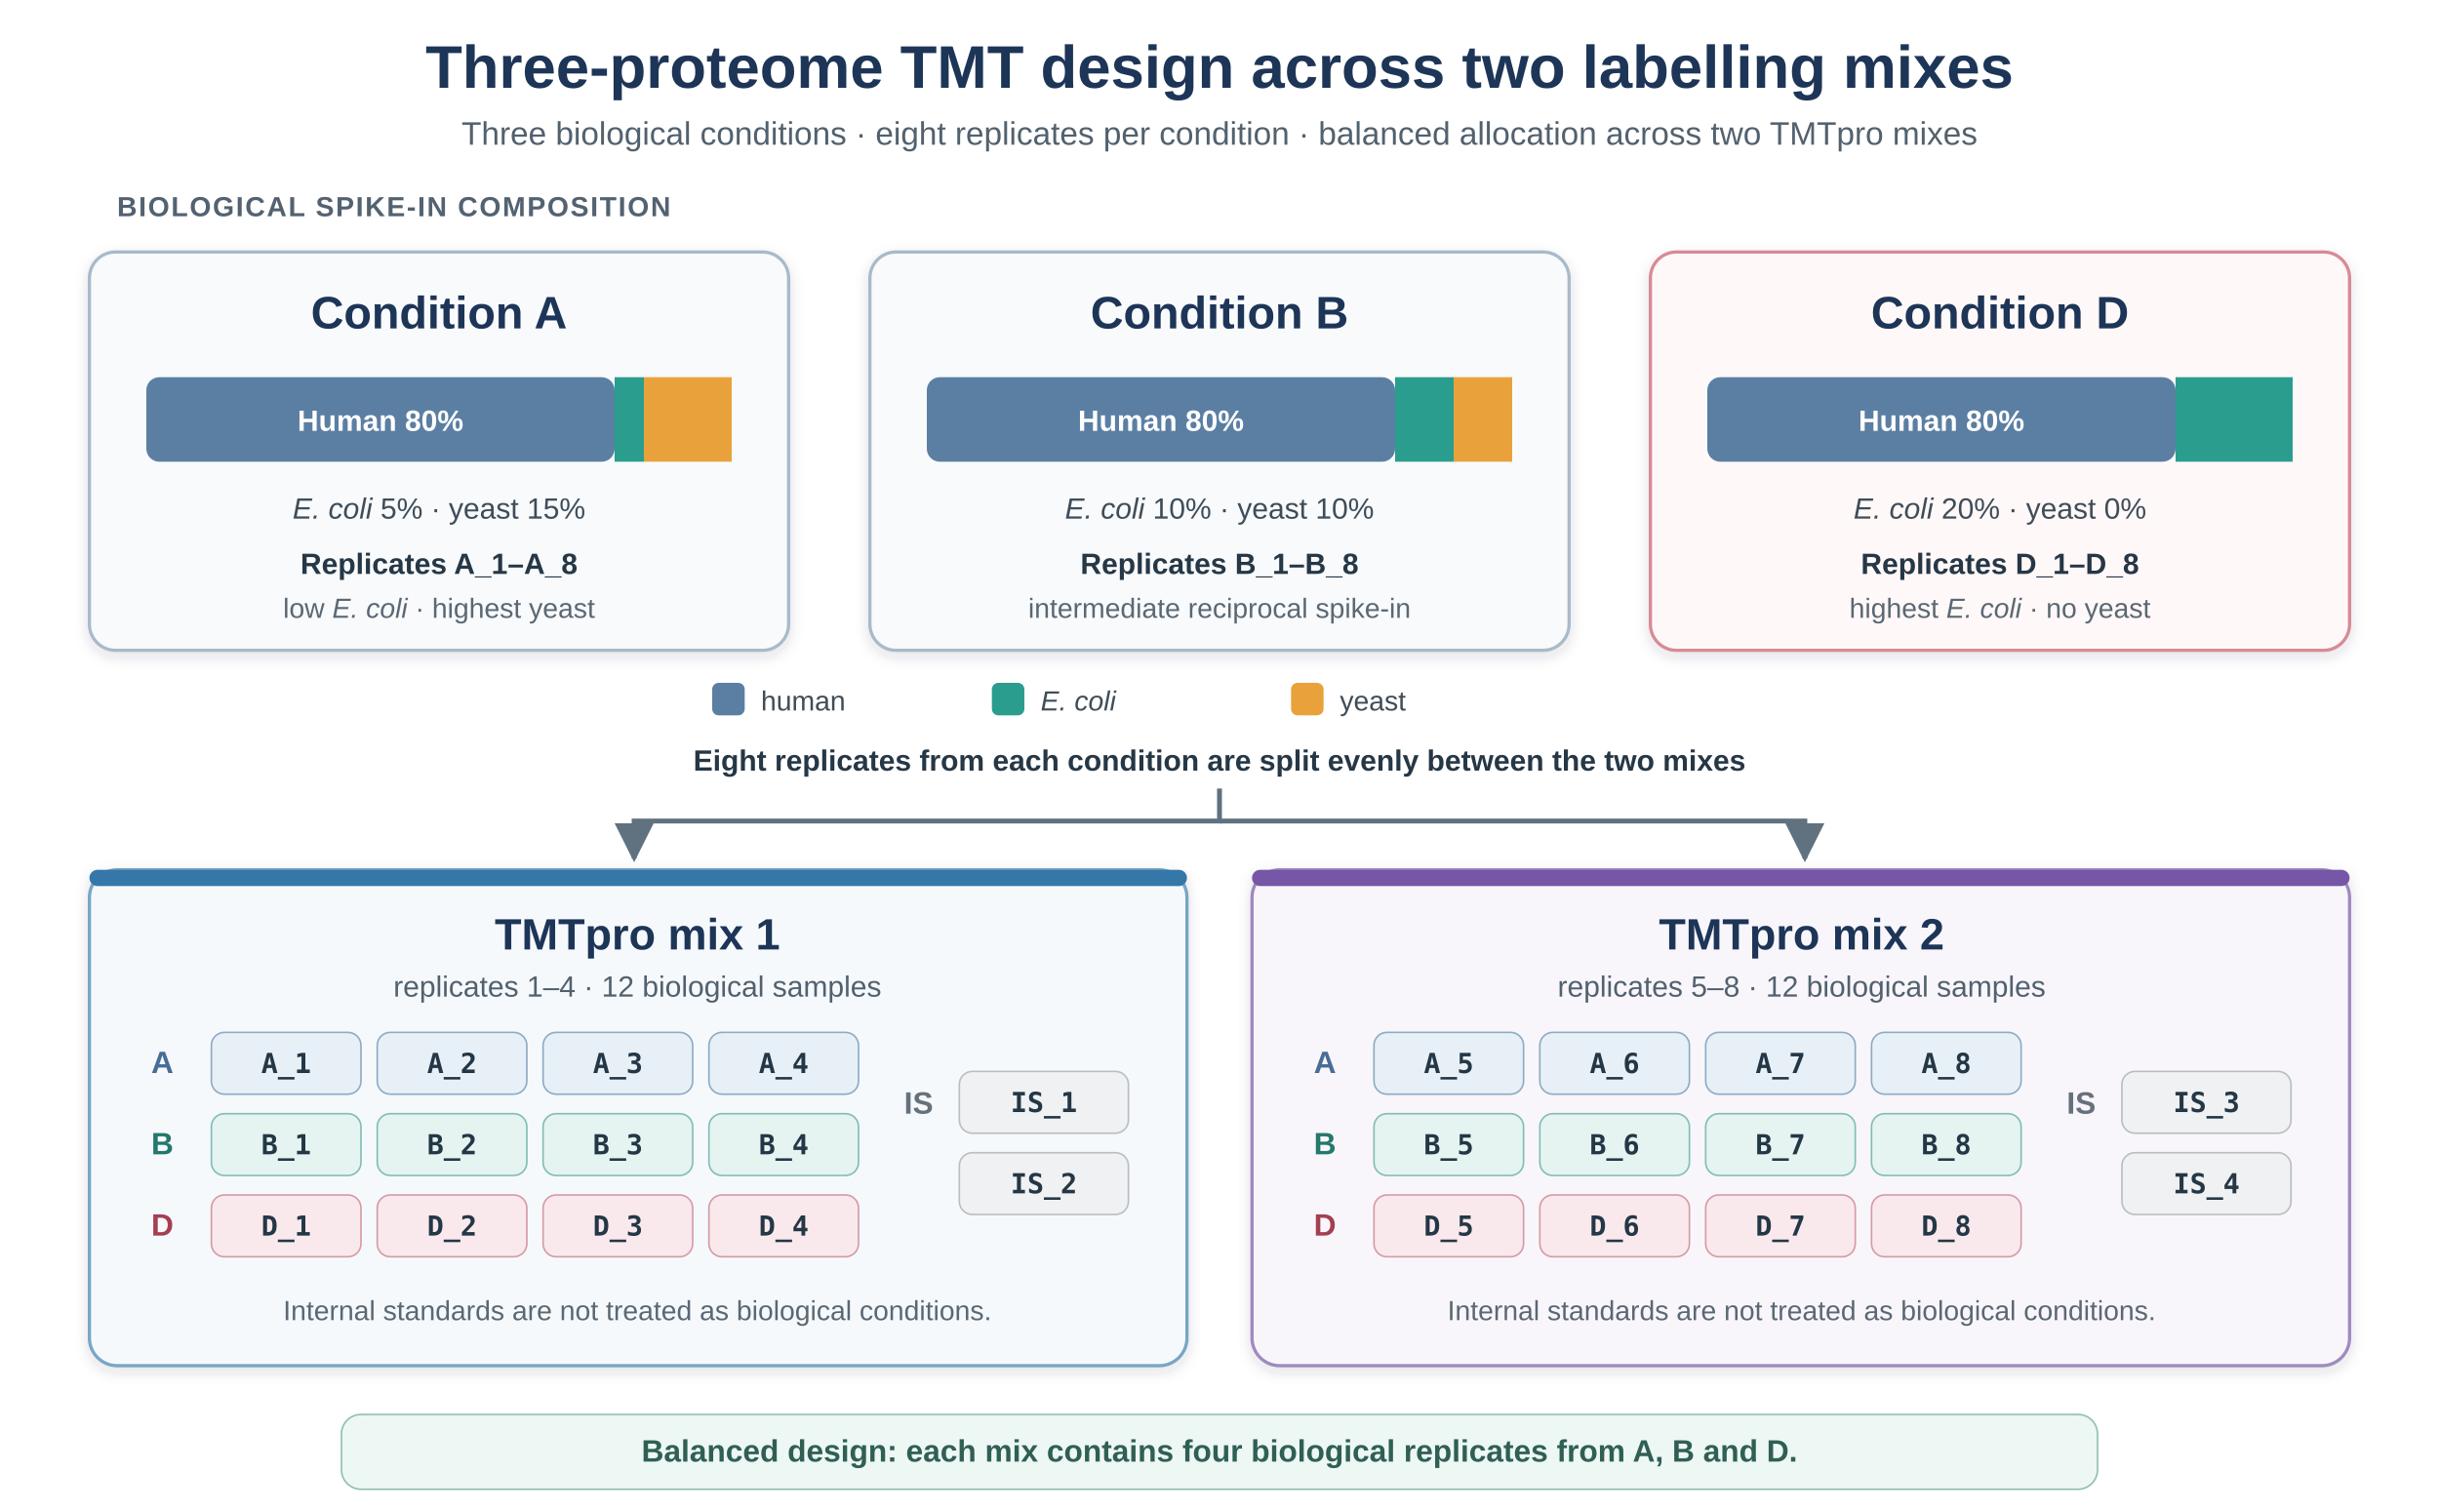
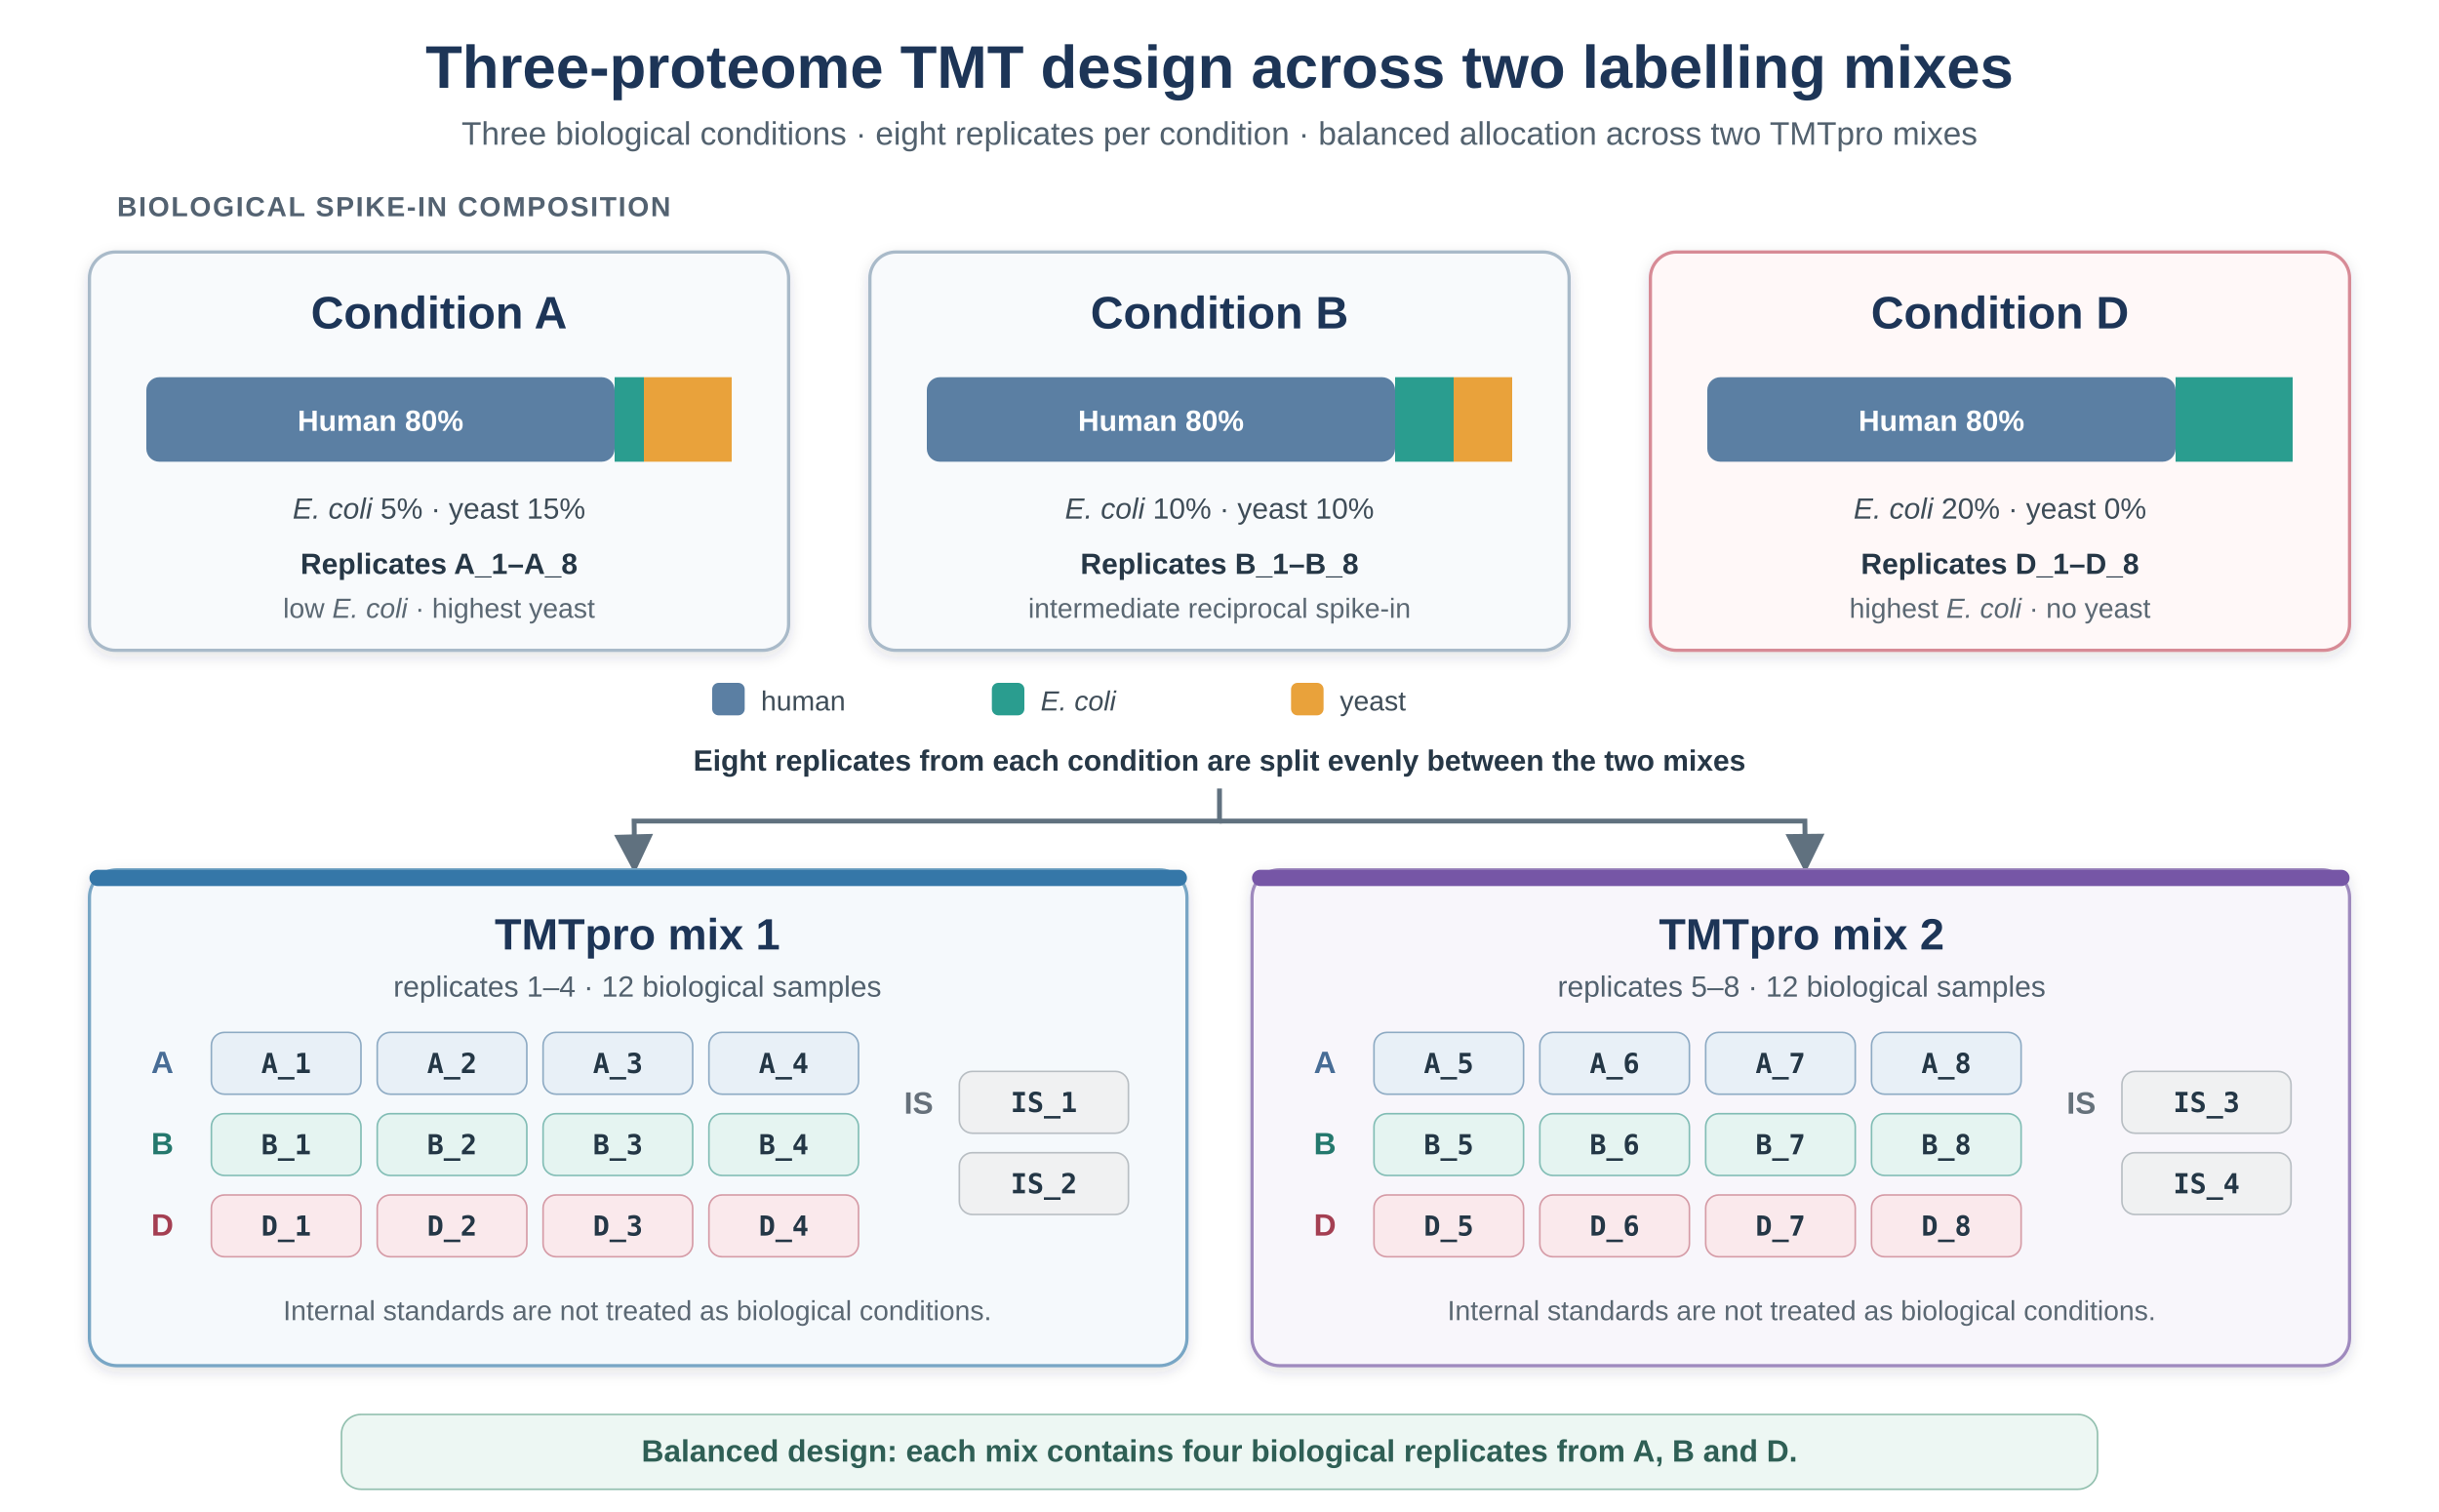
<svg xmlns="http://www.w3.org/2000/svg" width="1500" height="930" viewBox="0 0 1500 930" role="img" aria-labelledby="title description">
  <defs>
    <filter id="shadow" x="-12%" y="-12%" width="124%" height="135%">
      <feDropShadow dx="0" dy="3" stdDeviation="4" flood-color="#263746" flood-opacity="0.14" />
    </filter>
    <marker id="arrow" viewBox="0 0 10 10" refX="9" refY="5" markerWidth="8" markerHeight="8" orient="auto">
      <path d="M 0 0 L 10 5 L 0 10 z" fill="#60717f" />
    </marker>
    <style>
      .title { font: 700 37px Arial, Helvetica, sans-serif; fill: #1d3557; }
      .subtitle { font: 400 20px Arial, Helvetica, sans-serif; fill: #52616e; }
      .section { font: 700 17px Arial, Helvetica, sans-serif; letter-spacing: 1px; fill: #536271; }
      .condition { font: 700 28px Arial, Helvetica, sans-serif; fill: #1d3557; }
      .composition { font: 400 18px Arial, Helvetica, sans-serif; fill: #3f4d58; }
      .composition-strong { font: 700 18px Arial, Helvetica, sans-serif; fill: #263746; }
      .mix-title { font: 700 27px Arial, Helvetica, sans-serif; fill: #1d3557; }
      .mix-subtitle { font: 400 18px Arial, Helvetica, sans-serif; fill: #52616e; }
      .row-label { font: 700 19px Arial, Helvetica, sans-serif; }
      .chip { font: 700 17px Menlo, Consolas, monospace; fill: #243746; }
      .note { font: 400 17px Arial, Helvetica, sans-serif; fill: #5b6873; }
      .footer { font: 700 19px Arial, Helvetica, sans-serif; fill: #2f5f55; }
      .legend { font: 400 17px Arial, Helvetica, sans-serif; fill: #3f4d58; }
    </style>
  </defs>
  <rect width="1500" height="930" fill="#ffffff" />
-   <text x="750" y="54" text-anchor="middle" class="title">Three-proteome TMT design across two labelling mixes</text>
-   <text x="750" y="89" text-anchor="middle" class="subtitle">Three biological conditions · eight replicates per condition · balanced allocation across two TMTpro mixes</text>
-   <text x="72" y="133" class="section">BIOLOGICAL SPIKE-IN COMPOSITION</text>
+   <text x="750" y="54" text-anchor="middle" class="title" style="white-space: pre;">Three-proteome TMT design across two labelling mixes</text>
+   <text x="750" y="89" text-anchor="middle" class="subtitle" style="white-space: pre;">Three biological conditions · eight replicates per condition · balanced allocation across two TMTpro mixes</text>
+   <text x="72" y="133" class="section" style="white-space: pre;">BIOLOGICAL SPIKE-IN COMPOSITION</text>
  <g filter="url(#shadow)">
    <rect x="55" y="155" width="430" height="245" rx="16" fill="#f8fafc" stroke="#a9bac9" stroke-width="2" />
  </g>
-   <text x="270" y="202" text-anchor="middle" class="condition">Condition A</text>
+   <text x="270" y="202" text-anchor="middle" class="condition" style="white-space: pre;">Condition A</text>
  <rect x="90" y="232" width="288" height="52" rx="8" fill="#5b7fa3" />
  <rect x="378" y="232" width="18" height="52" fill="#2a9d8f" />
  <rect x="396" y="232" width="54" height="52" rx="0" fill="#e9a23b" />
-   <text x="234" y="265" text-anchor="middle" font-family="Arial, Helvetica, sans-serif" font-size="18" font-weight="700" fill="#ffffff">Human 80%</text>
-   <text x="270" y="319" text-anchor="middle" class="composition">
+   <text x="234" y="265" text-anchor="middle" font-family="Arial, Helvetica, sans-serif" font-size="18" font-weight="700" fill="#ffffff" style="white-space: pre;">Human 80%</text>
+   <text x="270" y="319" text-anchor="middle" class="composition" style="white-space: pre;">
    <tspan font-style="italic">E. coli</tspan> 5% · yeast 15%</text>
-   <text x="270" y="353" text-anchor="middle" class="composition-strong">Replicates A_1–A_8</text>
-   <text x="270" y="380" text-anchor="middle" class="note">low <tspan font-style="italic">E. coli</tspan> · highest yeast</text>
+   <text x="270" y="353" text-anchor="middle" class="composition-strong" style="white-space: pre;">Replicates A_1–A_8</text>
+   <text x="270" y="380" text-anchor="middle" class="note" style="white-space: pre;">low <tspan font-style="italic">E. coli</tspan> · highest yeast</text>
  <g filter="url(#shadow)">
    <rect x="535" y="155" width="430" height="245" rx="16" fill="#f8fafc" stroke="#a9bac9" stroke-width="2" />
  </g>
-   <text x="750" y="202" text-anchor="middle" class="condition">Condition B</text>
+   <text x="750" y="202" text-anchor="middle" class="condition" style="white-space: pre;">Condition B</text>
  <rect x="570" y="232" width="288" height="52" rx="8" fill="#5b7fa3" />
  <rect x="858" y="232" width="36" height="52" fill="#2a9d8f" />
  <rect x="894" y="232" width="36" height="52" fill="#e9a23b" />
-   <text x="714" y="265" text-anchor="middle" font-family="Arial, Helvetica, sans-serif" font-size="18" font-weight="700" fill="#ffffff">Human 80%</text>
-   <text x="750" y="319" text-anchor="middle" class="composition">
+   <text x="714" y="265" text-anchor="middle" font-family="Arial, Helvetica, sans-serif" font-size="18" font-weight="700" fill="#ffffff" style="white-space: pre;">Human 80%</text>
+   <text x="750" y="319" text-anchor="middle" class="composition" style="white-space: pre;">
    <tspan font-style="italic">E. coli</tspan> 10% · yeast 10%</text>
-   <text x="750" y="353" text-anchor="middle" class="composition-strong">Replicates B_1–B_8</text>
-   <text x="750" y="380" text-anchor="middle" class="note">intermediate reciprocal spike-in</text>
+   <text x="750" y="353" text-anchor="middle" class="composition-strong" style="white-space: pre;">Replicates B_1–B_8</text>
+   <text x="750" y="380" text-anchor="middle" class="note" style="white-space: pre;">intermediate reciprocal spike-in</text>
  <g filter="url(#shadow)">
    <rect x="1015" y="155" width="430" height="245" rx="16" fill="#fff8f8" stroke="#d78b96" stroke-width="2" />
  </g>
-   <text x="1230" y="202" text-anchor="middle" class="condition">Condition D</text>
+   <text x="1230" y="202" text-anchor="middle" class="condition" style="white-space: pre;">Condition D</text>
  <rect x="1050" y="232" width="288" height="52" rx="8" fill="#5b7fa3" />
  <rect x="1338" y="232" width="72" height="52" fill="#2a9d8f" />
-   <text x="1194" y="265" text-anchor="middle" font-family="Arial, Helvetica, sans-serif" font-size="18" font-weight="700" fill="#ffffff">Human 80%</text>
-   <text x="1230" y="319" text-anchor="middle" class="composition">
+   <text x="1194" y="265" text-anchor="middle" font-family="Arial, Helvetica, sans-serif" font-size="18" font-weight="700" fill="#ffffff" style="white-space: pre;">Human 80%</text>
+   <text x="1230" y="319" text-anchor="middle" class="composition" style="white-space: pre;">
    <tspan font-style="italic">E. coli</tspan> 20% · yeast 0%</text>
-   <text x="1230" y="353" text-anchor="middle" class="composition-strong">Replicates D_1–D_8</text>
-   <text x="1230" y="380" text-anchor="middle" class="note">highest <tspan font-style="italic">E. coli</tspan> · no yeast</text>
+   <text x="1230" y="353" text-anchor="middle" class="composition-strong" style="white-space: pre;">Replicates D_1–D_8</text>
+   <text x="1230" y="380" text-anchor="middle" class="note" style="white-space: pre;">highest <tspan font-style="italic">E. coli</tspan> · no yeast</text>
  <g transform="translate(438 420)">
    <rect x="0" y="0" width="20" height="20" rx="4" fill="#5b7fa3" />
-     <text x="30" y="17" class="legend">human</text>
+     <text x="30" y="17" class="legend" style="white-space: pre;">human</text>
    <rect x="172" y="0" width="20" height="20" rx="4" fill="#2a9d8f" />
-     <text x="202" y="17" class="legend">
+     <text x="202" y="17" class="legend" style="white-space: pre;">
      <tspan font-style="italic">E. coli</tspan>
    </text>
    <rect x="356" y="0" width="20" height="20" rx="4" fill="#e9a23b" />
-     <text x="386" y="17" class="legend">yeast</text>
+     <text x="386" y="17" class="legend" style="white-space: pre;">yeast</text>
  </g>
-   <text x="750" y="474" text-anchor="middle" class="composition-strong">Eight replicates from each condition are split evenly between the two mixes</text>
-   <path d="M 750 485 L 750 505 L 390 505 L 390 528" fill="none" stroke="#60717f" stroke-width="3" marker-end="url(#arrow)" />
-   <path d="M 750 505 L 1110 505 L 1110 528" fill="none" stroke="#60717f" stroke-width="3" marker-end="url(#arrow)" />
+   <text x="750" y="474" text-anchor="middle" class="composition-strong" style="white-space: pre;">Eight replicates from each condition are split evenly between the two mixes</text>
+   <path d="M 750 485 L 750 505 L 390 505 C 390.185 512.355 389.958 524.47 390.233 534.818" fill="none" stroke="#60717f" stroke-width="3" marker-end="url(#arrow)" />
+   <path d="M 750 505 L 1110 505 L 1110.32 534.538" fill="none" stroke="#60717f" stroke-width="3" marker-end="url(#arrow)" />
  <g filter="url(#shadow)">
    <rect x="55" y="535" width="675" height="305" rx="17" fill="#f5f9fc" stroke="#78a6c5" stroke-width="2" />
    <rect x="55" y="535" width="675" height="10" rx="5" fill="#3577a8" />
  </g>
-   <text x="392" y="584" text-anchor="middle" class="mix-title">TMTpro mix 1</text>
-   <text x="392" y="613" text-anchor="middle" class="mix-subtitle">replicates 1–4 · 12 biological samples</text>
-   <text x="93" y="660" class="row-label" fill="#486d96">A</text>
+   <text x="392" y="584" text-anchor="middle" class="mix-title" style="white-space: pre;">TMTpro mix 1</text>
+   <text x="392" y="613" text-anchor="middle" class="mix-subtitle" style="white-space: pre;">replicates 1–4 · 12 biological samples</text>
+   <text x="93" y="660" class="row-label" fill="#486d96" style="white-space: pre;">A</text>
  <g fill="#e8f0f7" stroke="#8eabc4">
    <rect x="130" y="635" width="92" height="38" rx="8" />
    <rect x="232" y="635" width="92" height="38" rx="8" />
    <rect x="334" y="635" width="92" height="38" rx="8" />
    <rect x="436" y="635" width="92" height="38" rx="8" />
  </g>
-   <text x="176" y="660" text-anchor="middle" class="chip">A_1</text>
-   <text x="278" y="660" text-anchor="middle" class="chip">A_2</text>
-   <text x="380" y="660" text-anchor="middle" class="chip">A_3</text>
-   <text x="482" y="660" text-anchor="middle" class="chip">A_4</text>
-   <text x="93" y="710" class="row-label" fill="#24786d">B</text>
+   <text x="176" y="660" text-anchor="middle" class="chip" style="white-space: pre;">A_1</text>
+   <text x="278" y="660" text-anchor="middle" class="chip" style="white-space: pre;">A_2</text>
+   <text x="380" y="660" text-anchor="middle" class="chip" style="white-space: pre;">A_3</text>
+   <text x="482" y="660" text-anchor="middle" class="chip" style="white-space: pre;">A_4</text>
+   <text x="93" y="710" class="row-label" fill="#24786d" style="white-space: pre;">B</text>
  <g fill="#e5f4f1" stroke="#82bdb5">
    <rect x="130" y="685" width="92" height="38" rx="8" />
    <rect x="232" y="685" width="92" height="38" rx="8" />
    <rect x="334" y="685" width="92" height="38" rx="8" />
    <rect x="436" y="685" width="92" height="38" rx="8" />
  </g>
-   <text x="176" y="710" text-anchor="middle" class="chip">B_1</text>
-   <text x="278" y="710" text-anchor="middle" class="chip">B_2</text>
-   <text x="380" y="710" text-anchor="middle" class="chip">B_3</text>
-   <text x="482" y="710" text-anchor="middle" class="chip">B_4</text>
-   <text x="93" y="760" class="row-label" fill="#a43f52">D</text>
+   <text x="176" y="710" text-anchor="middle" class="chip" style="white-space: pre;">B_1</text>
+   <text x="278" y="710" text-anchor="middle" class="chip" style="white-space: pre;">B_2</text>
+   <text x="380" y="710" text-anchor="middle" class="chip" style="white-space: pre;">B_3</text>
+   <text x="482" y="710" text-anchor="middle" class="chip" style="white-space: pre;">B_4</text>
+   <text x="93" y="760" class="row-label" fill="#a43f52" style="white-space: pre;">D</text>
  <g fill="#fae9ec" stroke="#d59ba6">
    <rect x="130" y="735" width="92" height="38" rx="8" />
    <rect x="232" y="735" width="92" height="38" rx="8" />
    <rect x="334" y="735" width="92" height="38" rx="8" />
    <rect x="436" y="735" width="92" height="38" rx="8" />
  </g>
-   <text x="176" y="760" text-anchor="middle" class="chip">D_1</text>
-   <text x="278" y="760" text-anchor="middle" class="chip">D_2</text>
-   <text x="380" y="760" text-anchor="middle" class="chip">D_3</text>
-   <text x="482" y="760" text-anchor="middle" class="chip">D_4</text>
-   <text x="556" y="685" class="row-label" fill="#66717b">IS</text>
+   <text x="176" y="760" text-anchor="middle" class="chip" style="white-space: pre;">D_1</text>
+   <text x="278" y="760" text-anchor="middle" class="chip" style="white-space: pre;">D_2</text>
+   <text x="380" y="760" text-anchor="middle" class="chip" style="white-space: pre;">D_3</text>
+   <text x="482" y="760" text-anchor="middle" class="chip" style="white-space: pre;">D_4</text>
+   <text x="556" y="685" class="row-label" fill="#66717b" style="white-space: pre;">IS</text>
  <g fill="#f0f1f2" stroke="#b8bec3">
    <rect x="590" y="659" width="104" height="38" rx="8" />
    <rect x="590" y="709" width="104" height="38" rx="8" />
  </g>
-   <text x="642" y="684" text-anchor="middle" class="chip">IS_1</text>
-   <text x="642" y="734" text-anchor="middle" class="chip">IS_2</text>
-   <text x="392" y="812" text-anchor="middle" class="note">Internal standards are not treated as biological conditions.</text>
+   <text x="642" y="684" text-anchor="middle" class="chip" style="white-space: pre;">IS_1</text>
+   <text x="642" y="734" text-anchor="middle" class="chip" style="white-space: pre;">IS_2</text>
+   <text x="392" y="812" text-anchor="middle" class="note" style="white-space: pre;">Internal standards are not treated as biological conditions.</text>
  <g filter="url(#shadow)">
    <rect x="770" y="535" width="675" height="305" rx="17" fill="#f8f6fb" stroke="#9f8abe" stroke-width="2" />
    <rect x="770" y="535" width="675" height="10" rx="5" fill="#7657a6" />
  </g>
-   <text x="1108" y="584" text-anchor="middle" class="mix-title">TMTpro mix 2</text>
-   <text x="1108" y="613" text-anchor="middle" class="mix-subtitle">replicates 5–8 · 12 biological samples</text>
-   <text x="808" y="660" class="row-label" fill="#486d96">A</text>
+   <text x="1108" y="584" text-anchor="middle" class="mix-title" style="white-space: pre;">TMTpro mix 2</text>
+   <text x="1108" y="613" text-anchor="middle" class="mix-subtitle" style="white-space: pre;">replicates 5–8 · 12 biological samples</text>
+   <text x="808" y="660" class="row-label" fill="#486d96" style="white-space: pre;">A</text>
  <g fill="#e8f0f7" stroke="#8eabc4">
    <rect x="845" y="635" width="92" height="38" rx="8" />
    <rect x="947" y="635" width="92" height="38" rx="8" />
    <rect x="1049" y="635" width="92" height="38" rx="8" />
    <rect x="1151" y="635" width="92" height="38" rx="8" />
  </g>
-   <text x="891" y="660" text-anchor="middle" class="chip">A_5</text>
-   <text x="993" y="660" text-anchor="middle" class="chip">A_6</text>
-   <text x="1095" y="660" text-anchor="middle" class="chip">A_7</text>
-   <text x="1197" y="660" text-anchor="middle" class="chip">A_8</text>
-   <text x="808" y="710" class="row-label" fill="#24786d">B</text>
+   <text x="891" y="660" text-anchor="middle" class="chip" style="white-space: pre;">A_5</text>
+   <text x="993" y="660" text-anchor="middle" class="chip" style="white-space: pre;">A_6</text>
+   <text x="1095" y="660" text-anchor="middle" class="chip" style="white-space: pre;">A_7</text>
+   <text x="1197" y="660" text-anchor="middle" class="chip" style="white-space: pre;">A_8</text>
+   <text x="808" y="710" class="row-label" fill="#24786d" style="white-space: pre;">B</text>
  <g fill="#e5f4f1" stroke="#82bdb5">
    <rect x="845" y="685" width="92" height="38" rx="8" />
    <rect x="947" y="685" width="92" height="38" rx="8" />
    <rect x="1049" y="685" width="92" height="38" rx="8" />
    <rect x="1151" y="685" width="92" height="38" rx="8" />
  </g>
-   <text x="891" y="710" text-anchor="middle" class="chip">B_5</text>
-   <text x="993" y="710" text-anchor="middle" class="chip">B_6</text>
-   <text x="1095" y="710" text-anchor="middle" class="chip">B_7</text>
-   <text x="1197" y="710" text-anchor="middle" class="chip">B_8</text>
-   <text x="808" y="760" class="row-label" fill="#a43f52">D</text>
+   <text x="891" y="710" text-anchor="middle" class="chip" style="white-space: pre;">B_5</text>
+   <text x="993" y="710" text-anchor="middle" class="chip" style="white-space: pre;">B_6</text>
+   <text x="1095" y="710" text-anchor="middle" class="chip" style="white-space: pre;">B_7</text>
+   <text x="1197" y="710" text-anchor="middle" class="chip" style="white-space: pre;">B_8</text>
+   <text x="808" y="760" class="row-label" fill="#a43f52" style="white-space: pre;">D</text>
  <g fill="#fae9ec" stroke="#d59ba6">
    <rect x="845" y="735" width="92" height="38" rx="8" />
    <rect x="947" y="735" width="92" height="38" rx="8" />
    <rect x="1049" y="735" width="92" height="38" rx="8" />
    <rect x="1151" y="735" width="92" height="38" rx="8" />
  </g>
-   <text x="891" y="760" text-anchor="middle" class="chip">D_5</text>
-   <text x="993" y="760" text-anchor="middle" class="chip">D_6</text>
-   <text x="1095" y="760" text-anchor="middle" class="chip">D_7</text>
-   <text x="1197" y="760" text-anchor="middle" class="chip">D_8</text>
-   <text x="1271" y="685" class="row-label" fill="#66717b">IS</text>
+   <text x="891" y="760" text-anchor="middle" class="chip" style="white-space: pre;">D_5</text>
+   <text x="993" y="760" text-anchor="middle" class="chip" style="white-space: pre;">D_6</text>
+   <text x="1095" y="760" text-anchor="middle" class="chip" style="white-space: pre;">D_7</text>
+   <text x="1197" y="760" text-anchor="middle" class="chip" style="white-space: pre;">D_8</text>
+   <text x="1271" y="685" class="row-label" fill="#66717b" style="white-space: pre;">IS</text>
  <g fill="#f0f1f2" stroke="#b8bec3">
    <rect x="1305" y="659" width="104" height="38" rx="8" />
    <rect x="1305" y="709" width="104" height="38" rx="8" />
  </g>
-   <text x="1357" y="684" text-anchor="middle" class="chip">IS_3</text>
-   <text x="1357" y="734" text-anchor="middle" class="chip">IS_4</text>
-   <text x="1108" y="812" text-anchor="middle" class="note">Internal standards are not treated as biological conditions.</text>
+   <text x="1357" y="684" text-anchor="middle" class="chip" style="white-space: pre;">IS_3</text>
+   <text x="1357" y="734" text-anchor="middle" class="chip" style="white-space: pre;">IS_4</text>
+   <text x="1108" y="812" text-anchor="middle" class="note" style="white-space: pre;">Internal standards are not treated as biological conditions.</text>
  <rect x="210" y="870" width="1080" height="46" rx="12" fill="#edf7f3" stroke="#91bfae" />
-   <text x="750" y="899" text-anchor="middle" class="footer">Balanced design: each mix contains four biological replicates from A, B and D.</text>
+   <text x="750" y="899" text-anchor="middle" class="footer" style="white-space: pre;">Balanced design: each mix contains four biological replicates from A, B and D.</text>
</svg>
